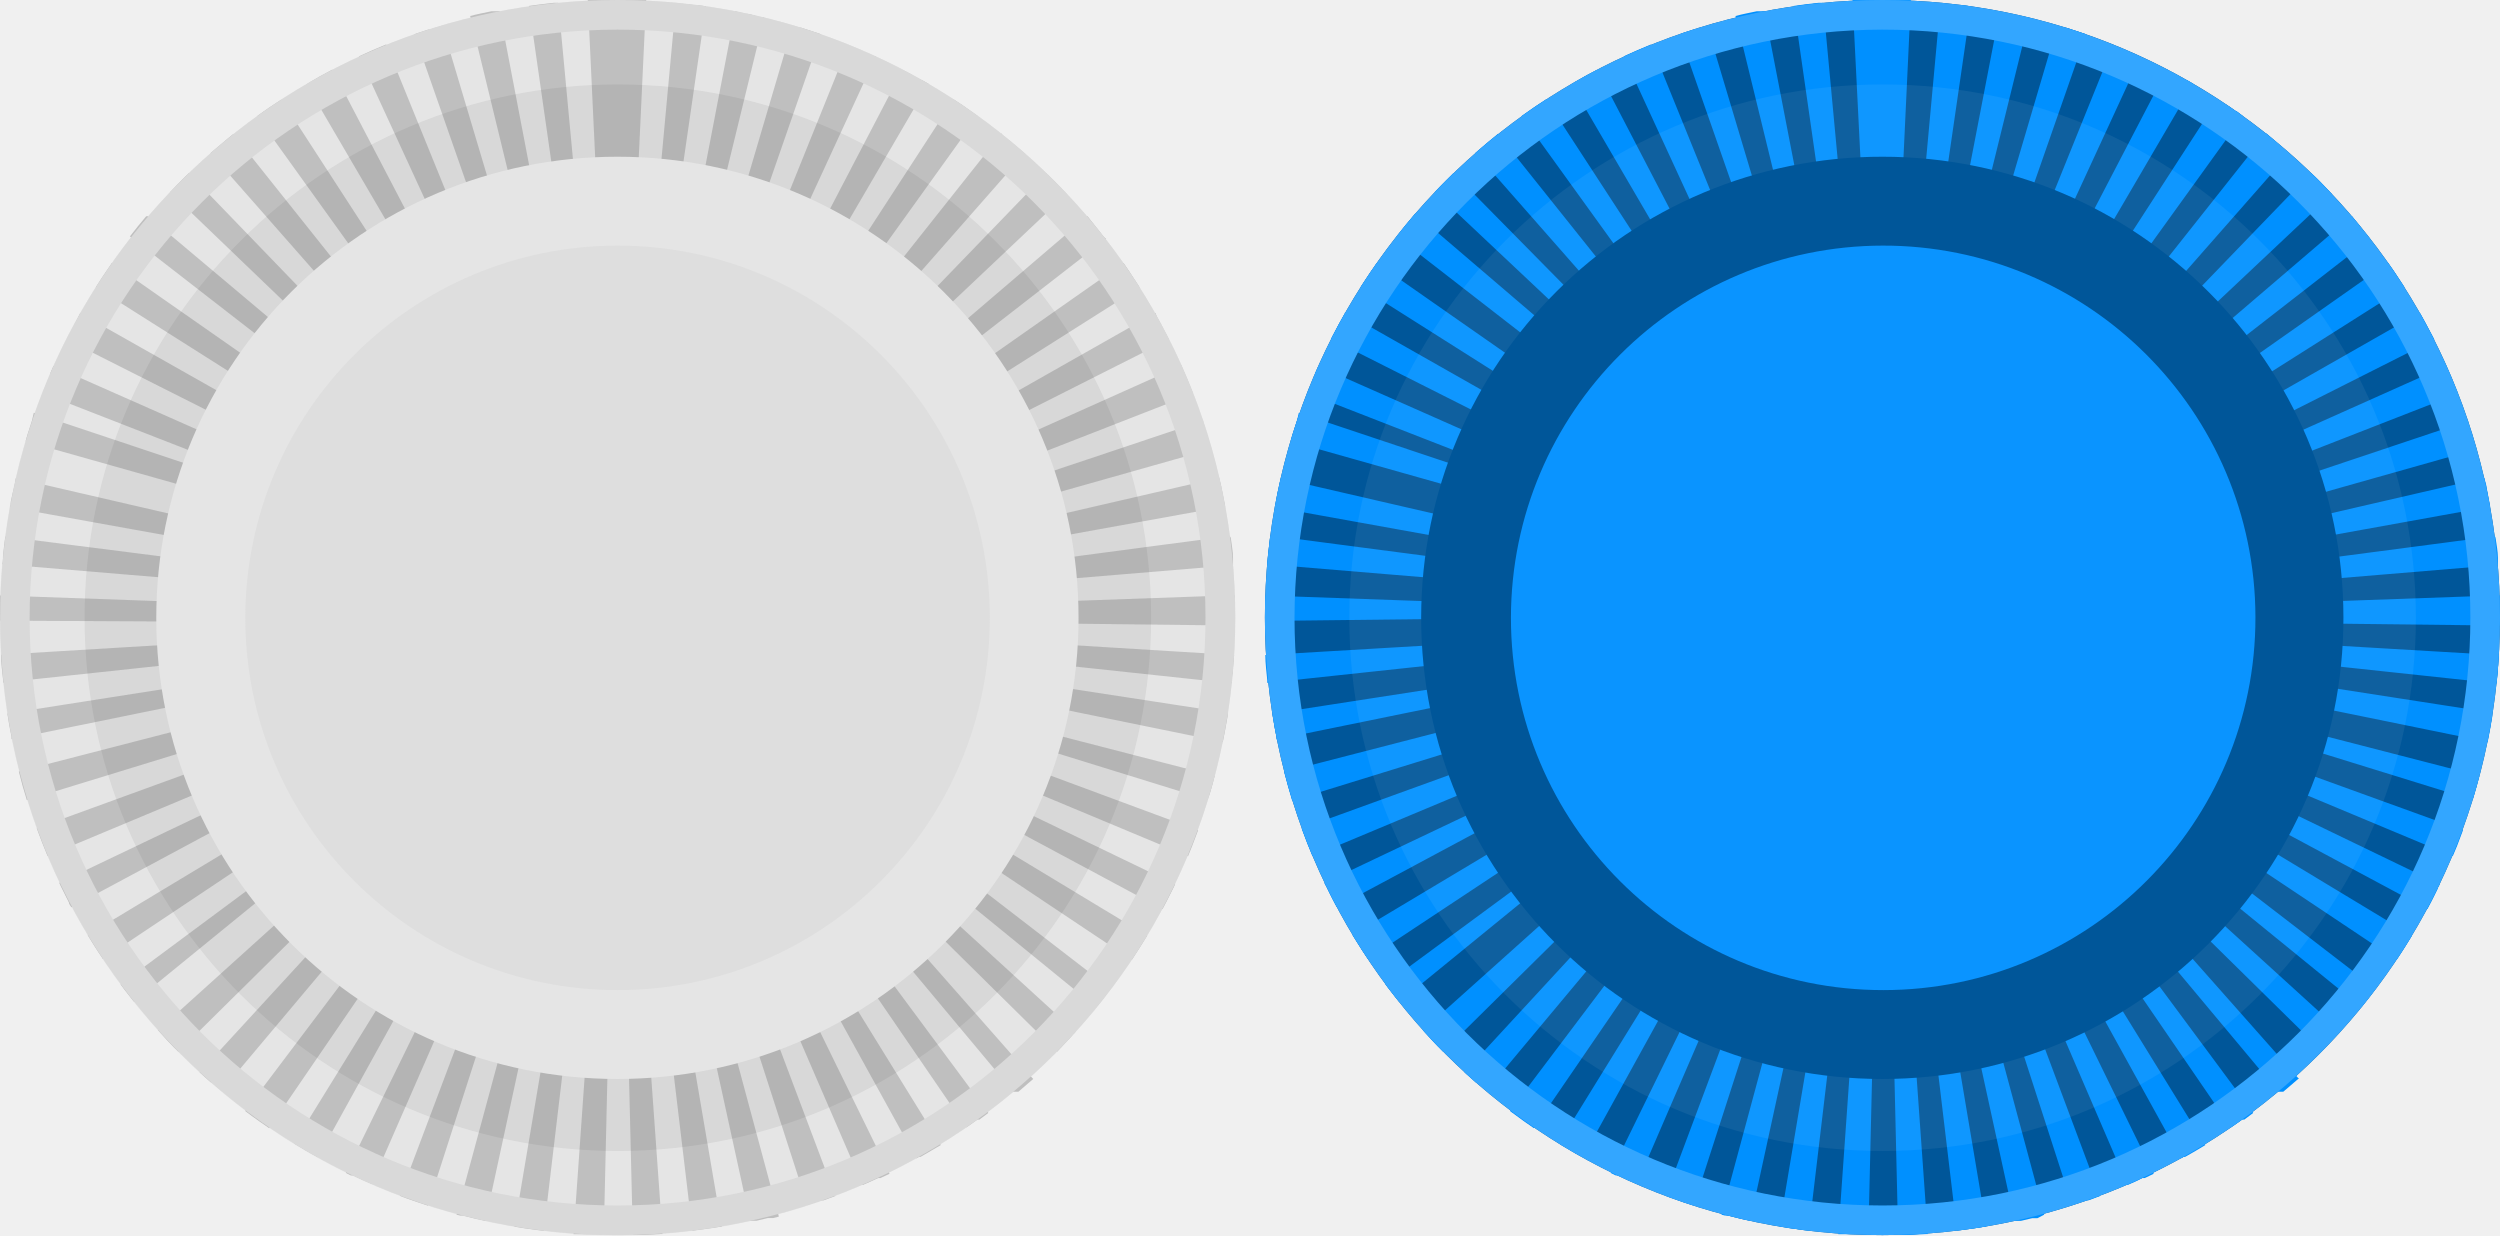
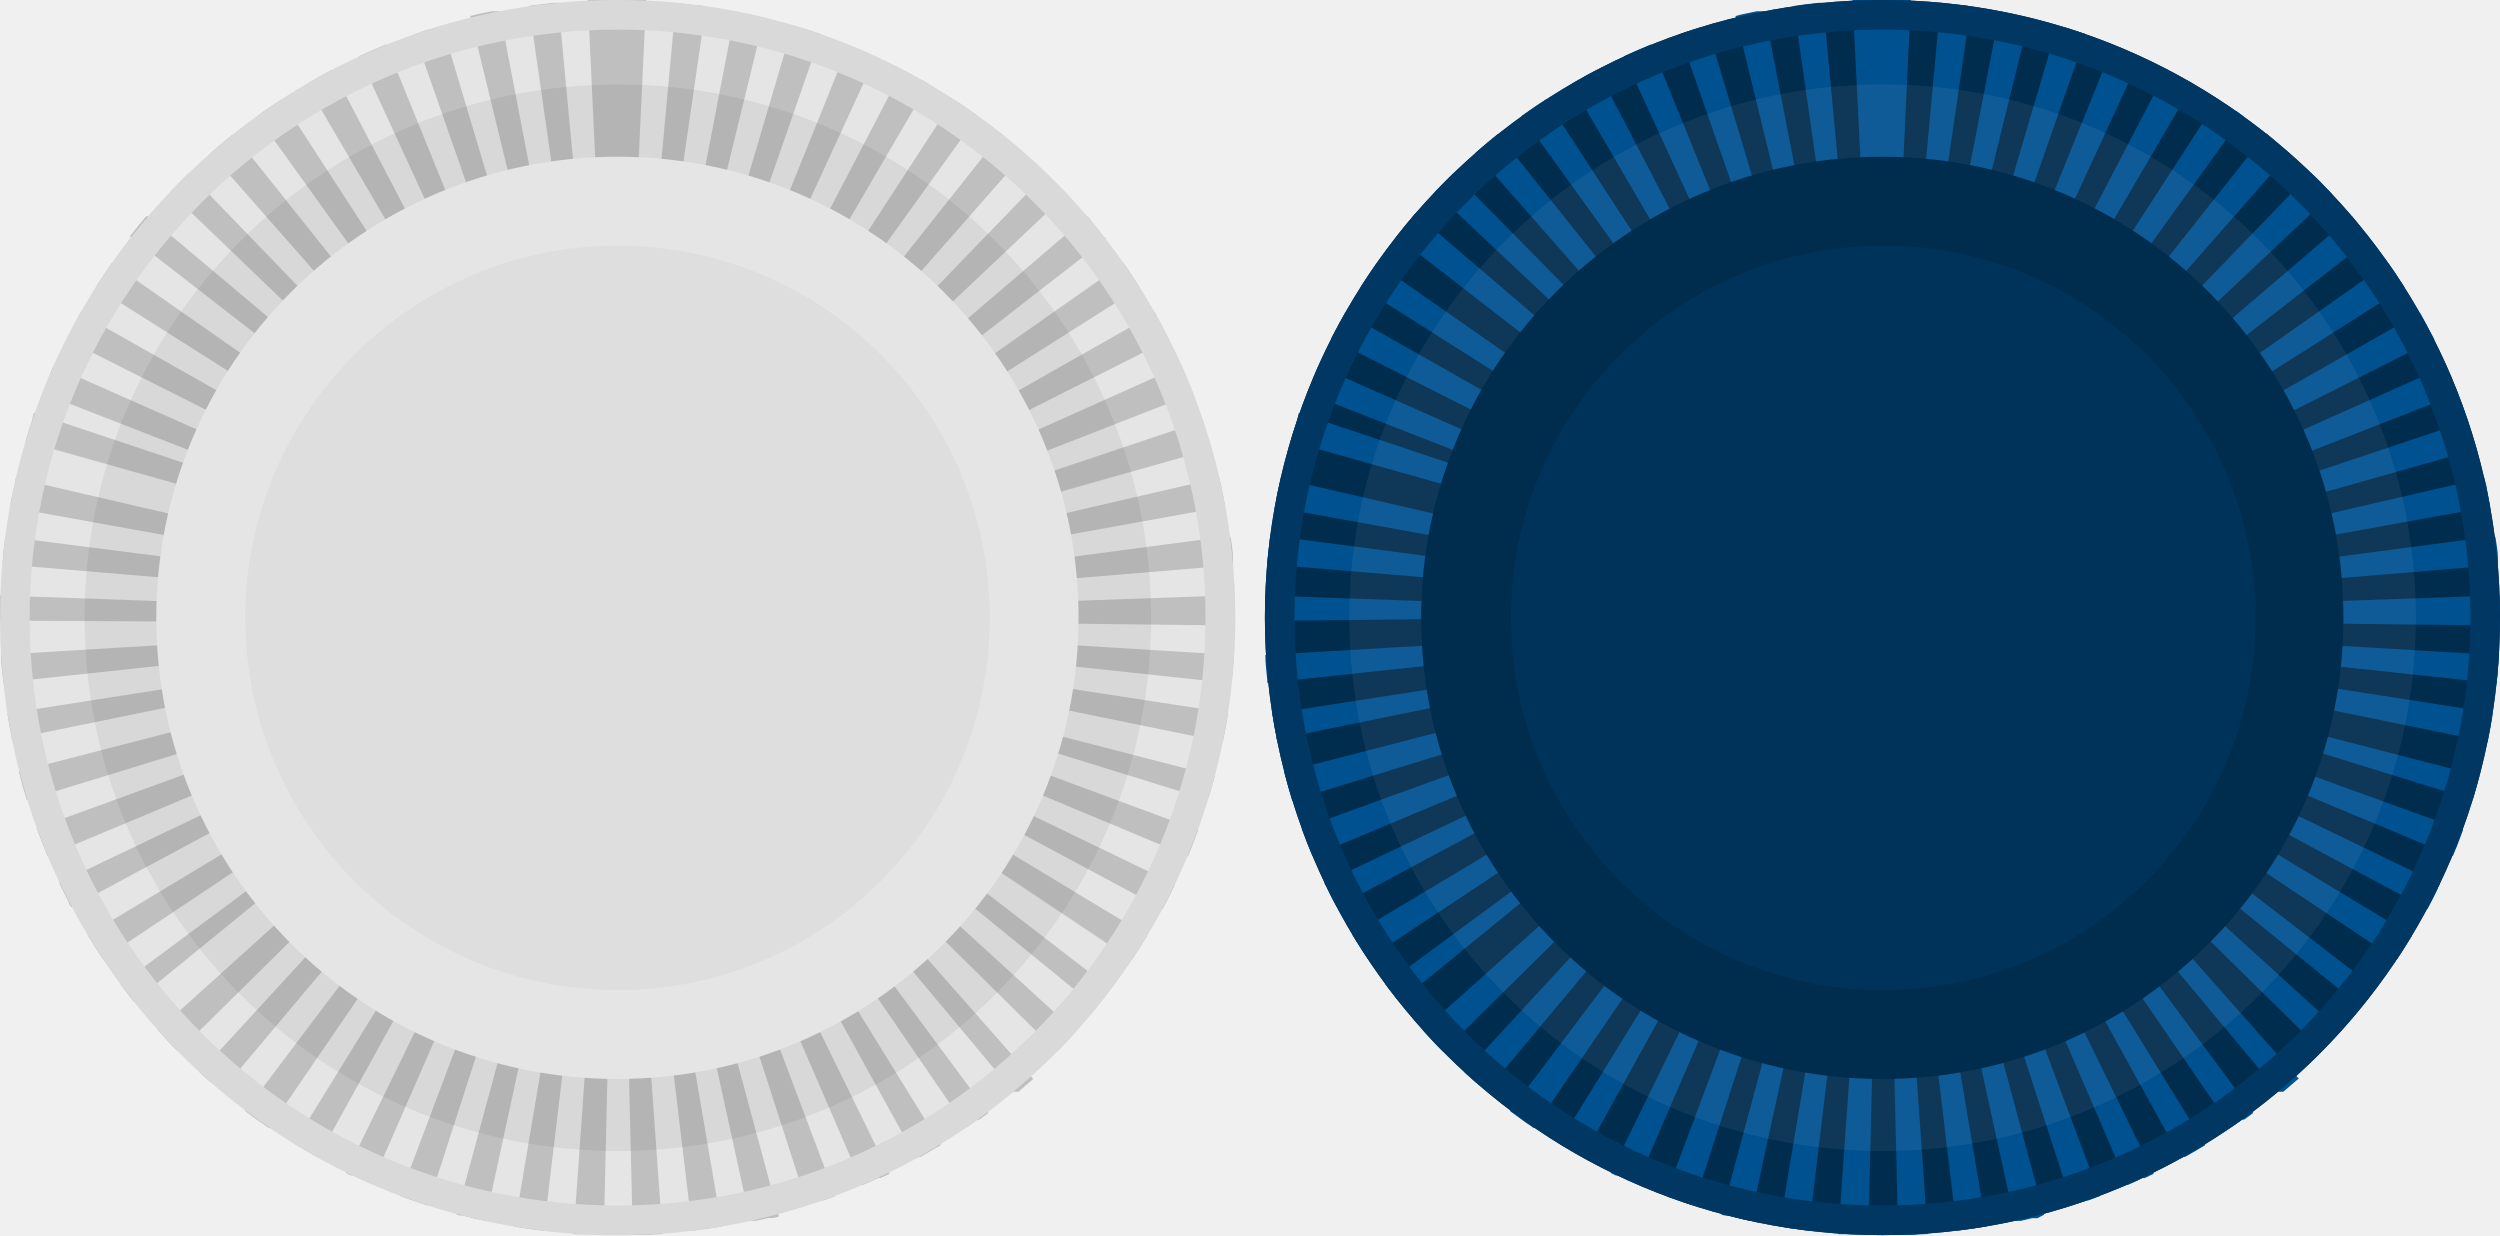
- <svg xmlns="http://www.w3.org/2000/svg" id="Layer_1" data-name="Layer 1" width="168.77" height="83.38" viewBox="0 0 168.77 83.38">
-   <defs>
-     <style>
-       .cls-1 {
-         fill: #005699;
-       }
- 
-       .cls-2 {
-         fill: #0090ff;
-       }
- 
-       .cls-3 {
-         fill: #33a6ff;
-       }
+ <svg xmlns="http://www.w3.org/2000/svg" id="Layer_1" data-name="Layer 1" width="168.77" height="83.38" viewBox="0 0 168.77 83.38" version="1.1">
+   <defs id="defs1">
+     <style id="style1">
+ .cls-1 { 
+     fill:#002c4e;
+ }
+ .cls-2 { 
+     fill:#005190;
+ }
+ .cls-3 { 
+     fill:#003863;
+ }

      .cls-4 {
        opacity: 0.06;
      }

      .cls-5 {
        fill: #fff;
      }
- 
-       .cls-6 {
-         fill: #0a94ff;
-       }
+ .cls-6 { 
+     fill:#00335a;
+ }

      .cls-7 {
        fill: #e5e5e5;
      }

      .cls-8 {
        fill: #bfbfbf;
      }

      .cls-9 {
        fill: #d9d9d9;
      }

      .cls-10 {
        fill: #dedede;
      }
    </style>
  </defs>
-   <g>
-     <g>
-       <path class="cls-1" d="M168.77,41.7A41.69,41.69,0,1,1,127.07,0,41.68,41.68,0,0,1,168.77,41.7Z" />
-       <path class="cls-2" d="M127.07,0h-1.26l-.75,0,1,20q.52,0,1,0V0Zm-4,.19-.16,0h-.15c-.56.06-1.12.13-1.67.21l2.84,19.79c.35,0,.69-.09,1-.12L123.07.19Zm-3.95.57-.09,0h-.43c-.48.1-1,.2-1.44.32l4.74,19.43c.33-.08.67-.16,1-.22L119.12.76Zm-3.89,1-.8.24h0l-.06,0h0l-.06,0h0l0,0-.93.31,6.59,18.88c.32-.11.65-.22,1-.31L115.23,1.71ZM111.46,3c-.62.25-1.23.52-1.84.8L118,22c.32-.15.63-.29,1-.42L111.46,3ZM107.83,4.7c-.59.31-1.18.63-1.75,1l10.09,17.28c.29-.18.6-.35.9-.51L107.83,4.7Zm-3.45,2c-.56.36-1.11.73-1.66,1.13l11.7,16.22.86-.59L104.38,6.72Zm-3.25,2.33q-.78.63-1.53,1.29l13.18,15c.27-.23.53-.45.81-.67L101.13,9.05Zm-3,2.64-.84.84h0l0,0h0l0,0h0l0,0h0l-.43.45,14.56,13.71c.24-.25.49-.5.74-.74L98.12,11.69ZM95.38,14.6h0l0,0h0v0h0l0,0h0c-.38.45-.74.9-1.1,1.36l0,0,15.8,12.26c.21-.27.44-.54.66-.81l-15.2-13Zm-2.45,3.16-.15.23h0v0h0c-.32.46-.63.92-.93,1.39l16.9,10.7c.19-.29.38-.59.58-.87L92.93,17.76Zm-2.14,3.38-.45.81h0c-.17.31-.33.62-.49.93l17.85,9c.15-.31.32-.62.49-.92l-17.4-9.87ZM89,24.71l-.2.45h0l0,.06h0l0,.06h0c-.18.42-.35.84-.52,1.27l18.63,7.26c.13-.32.26-.64.4-1L89,24.71Zm-1.45,3.72c-.09.27-.18.54-.26.81h0v0h0v0h0v0h0v0h0v0h0v0h0v0h0v0h0v0h0v0h0v0h0v0h0v0h0v0h0v0h0s0,0,0,0h0v0h0v0h0c-.06.18-.11.36-.16.55l19.24,5.43c.1-.33.2-.66.31-1l-19-6.35Zm-1.09,3.85q-.18.8-.33,1.59c0,.13-.05.25-.07.37l19.68,3.55c.06-.34.13-.68.21-1l-19.49-4.5Zm-.71,3.94-.15,1.28h0v0h0v0h0v0h0l-.06.59,19.93,1.66c0-.35.07-.7.12-1l-19.84-2.6Zm-.33,4c0,.32,0,.64,0,1h0v0h0v.06h0v.24h0v0h0v0h0v0h0v0h0v0h0v0h0v.4l20-.23V41.7c0-.26,0-.53,0-.79l-20-.71Zm20,2.82-20,1.18c0,.57.08,1.14.13,1.7h0v0h0v0h0v0h0c0,.06,0,.12,0,.18l19.89-2.13c0-.34-.07-.69-.09-1Zm.23,2.08L85.89,48.18v0h0v0h0v0h0c.09.53.18,1.05.28,1.57h0v0h0v0h0v0h0c0,.05,0,.11,0,.17l19.59-4q-.1-.51-.18-1Zm.41,2-19.37,5c.17.65.35,1.29.54,1.93l19.11-5.9c-.1-.33-.19-.67-.28-1Zm.61,2-18.8,6.81c.23.63.47,1.25.73,1.87l18.45-7.72c-.13-.32-.26-.64-.38-1Zm.8,1.9L89.41,59.6c0,.07.07.15.11.22h0v0h0c.17.37.36.73.55,1.1h0v0h0v0h0v0h0l.17.32,17.63-9.45c-.16-.31-.32-.62-.47-.93Zm1,1.83L91.3,63.12l.3.48h0v0h0v0h0c.24.38.49.77.74,1.14L109,53.71c-.19-.29-.38-.58-.56-.88Zm1.16,1.73L93.52,66.45l.23.3h0v0h0v0h0v0h0v0h0v0h0l0,0h0v0h0v0h0v0h0v0h0v0h0v0h0l0,0h0c.23.3.47.6.71.89l15.5-12.64c-.22-.27-.44-.55-.64-.83Zm1.32,1.62L96.05,69.55c.45.49.9,1,1.37,1.45l14.23-14.06c-.25-.24-.49-.5-.72-.76Zm1.47,1.49L98.86,72.39l.76.68h.06l0,0h0l.67.57,12.82-15.35c-.27-.22-.54-.46-.79-.69ZM114,59,101.93,75l.93.68.69.48,11.3-16.5L114,59Zm1.72,1.18-10.49,17,.1.07h0l0,0h0c.5.3,1,.6,1.52.88h0l9.66-17.51-.9-.52Zm1.82,1-8.81,18,.34.17h.16l0,0h0c.42.2.84.39,1.27.57l7.93-18.36c-.31-.13-.63-.28-.94-.43Zm1.9.82-7,18.72c.63.24,1.25.45,1.89.66l6.13-19-1-.34Zm2,.63L116.21,82l.24.06h.2q.75.2,1.5.36l4.26-19.55c-.34-.07-.67-.15-1-.24Zm2,.44-3.31,19.73c.5.08,1,.16,1.51.22l.47.06,2.36-19.86c-.35,0-.69-.09-1-.15Zm2.07.25-1.41,20,.4,0h.09l1,0h.54l.47-20c-.35,0-.71,0-1,0Zm3.16,0-1,.05.47,20,.57,0h.12l1.19-.06h.12l-1.42-20Zm2.07-.25c-.34.06-.69.11-1,.15l2.37,19.86c.62-.08,1.23-.16,1.83-.26h.15l-3.32-19.73Zm2-.44c-.33.09-.67.17-1,.24L136,82.42l.22,0h.2l.76-.18h.36L138,82l-5.2-19.32Zm2-.63-1,.34,6.14,19,.92-.31H141l.77-.29-7-18.71Zm1.9-.83-.94.44L143.62,80c.35-.15.7-.3,1-.47h.16l.61-.29-8.81-18Zm1.82-1c-.3.18-.6.36-.9.52l9.67,17.51.18-.1h0l0,0h.1l0,0h0c.47-.26.92-.53,1.37-.8l-10.49-17ZM140.16,59c-.28.21-.56.42-.85.61l11.3,16.5c.25-.17.51-.35.75-.53h0l0,0h0l0,0h0l0,0h.15l0,0h0l.6-.45L140.16,59Zm1.6-1.34c-.25.24-.52.47-.78.69L153.8,73.7h.34l0,0h0l0,0h0c.34-.28.66-.57,1-.86h.06v0h0l0,0h0L141.76,57.66Zm1.47-1.49c-.23.26-.47.52-.72.77l14.23,14h0v0h0c.31-.32.62-.64.92-1h0l0,0h0v0h0l0,0h0l.32-.35L143.23,56.17Zm1.32-1.61c-.2.27-.42.55-.64.82L159.41,68h0v0h0v0h0v0h0v0h0v0h0c.2-.26.41-.52.61-.79h0l0,0h0l0,0h0v0h0a0,0,0,0,0,0,0h0l.36-.47L144.55,54.56Zm1.16-1.74c-.18.3-.37.59-.56.88l16.64,11.1.14-.21v0h0c.31-.47.61-.95.9-1.43h0l0,0h0L145.71,52.82Zm1-1.83c-.15.32-.31.63-.47.93l17.63,9.45.27-.51c.14-.28.28-.55.41-.83h0l0,0h0v0h0v0h0c0-.11.1-.22.16-.33L146.69,51Zm.8-1.9c-.12.32-.25.64-.38,1l18.45,7.71.29-.69h0v0h0v0h0v0h0c.14-.36.27-.71.4-1.06l-18.8-6.81Zm.6-2c-.08.33-.18.67-.28,1L166.93,54l.12-.41h0v0h0v0h0v0h0v0h0v0h0v0h0v0h0v0h0v0h0a0,0,0,0,1,0,0h0l.33-1.21-19.38-5Zm.42-2c0,.34-.12.68-.18,1l19.59,4c.11-.57.22-1.15.31-1.72,0-.09,0-.17,0-.25l-19.76-3.07Zm.22-2.08c0,.35,0,.7-.08,1l19.88,2.13c0-.24.05-.47.07-.71h0v0h0v0h0v0c0-.38.06-.76.08-1.14v-.06l-20-1.18Zm20-2.82-20,.71c0,.27,0,.53,0,.8V42l20,.23V41.8h0v0h0v0h0v0h0v-.09h0v0h0v-.17h0v0h0V41.2h0v0h0c0-.15,0-.29,0-.44h0v-.09h0v-.15h0c0-.09,0-.18,0-.27Zm-.33-4-19.83,2.61c0,.34.08.69.11,1l19.93-1.66c0-.16,0-.31,0-.47h0v0h0v0h0v0h0v0h0c0-.46-.1-.92-.16-1.37Zm-.71-3.93-19.49,4.5c.08.33.15.68.21,1l19.68-3.56-.18-.95h0v0h0v0h0v0h0v0h0v0h0v0h0v0h0v0h0v0h0v0h0v0h0l-.06-.32h0v-.06h0v0h0l-.06-.24Zm-1.09-3.85-19,6.36q.16.49.3,1l19.25-5.44h0v0h0v0h0v0h0c-.14-.49-.29-1-.45-1.46h0v0h0c0-.1-.07-.19-.1-.29Zm-1.45-3.73L146.9,32.85c.14.32.27.64.4,1l18.63-7.27c-.24-.62-.5-1.24-.77-1.85Zm-1.81-3.57L146,31c.17.3.34.61.49.92l17.85-9c-.27-.52-.54-1-.83-1.55h0v0h0l0,0h0v0h0v0h0v0h0v0h0v0h0Zm-2.14-3.37-16.36,11.5c.2.28.39.57.58.86l16.89-10.7-.13-.2h0v0h0l-.66-1h0v0h0l-.27-.38Zm-2.45-3.16-15.19,13q.33.39.66.81L160,16.14l-.11-.15h0l0,0h0l0,0h0l0,0h0v0h0l0,0h0l0,0h0l0,0h0l0,0h0l0,0h0v0h0v0h0v0h0v0h0v0h0v0h0v0h0v0h0v0h0v0h0v0h0v0h0l0,0h0l0,0h0l0,0h0l0,0h0l0,0h0l0,0h0l0,0h0l0,0h0l0,0h0l0,0h0l0,0h0l0,0h0l0,0h0l0,0h0l0,0h0l0,0h0l0,0h0v0h0l0,0h0l0,0h0l-.13-.15ZM156,11.68l-13.89,14.4.74.74L157.42,13.1h0c-.46-.49-.92-1-1.4-1.42ZM153,9,140.56,24.7c.27.21.54.44.8.67l13.18-15-.23-.21h0v0h0L153,9Zm-3.25-2.33L138.87,23.48c.29.19.58.38.86.59L151.42,7.84,151,7.51h-.06l-.51-.36h-.08l-.55-.36Zm-3.45-2-9.24,17.74c.31.16.61.33.91.5L148.06,5.66l-.43-.25h0l-.06,0h0l0,0h0c-.4-.23-.8-.44-1.21-.66ZM142.68,3l-7.49,18.54.95.41,8.38-18.16h-.32c-.5-.23-1-.44-1.52-.65ZM138.9,1.7l-5.66,19.18,1,.32,6.59-18.89-1.34-.44h-.15l-.42-.13ZM135,.76l-3.79,19.63,1,.22L137,1.18h-.23l-.82-.19h-.23c-.23-.06-.45-.1-.67-.14Zm-4-.57L129.17,20.1c.35,0,.7.07,1,.12L133.05.42l-.5-.06h-.21l-.9-.1h-.11l-.27,0Zm-4-.19V20l1.06,0,.94-20c-.41,0-.81,0-1.22,0h-.78Z" />
+   <g id="g7">
+     <g id="g2">
+       <path class="cls-1" d="M168.77,41.7A41.69,41.69,0,1,1,127.07,0,41.68,41.68,0,0,1,168.77,41.7Z" id="path1" style="" />
+       <path class="cls-2" d="M127.07,0h-1.26l-.75,0,1,20q.52,0,1,0V0Zm-4,.19-.16,0h-.15c-.56.06-1.12.13-1.67.21l2.84,19.79c.35,0,.69-.09,1-.12L123.07.19Zm-3.95.57-.09,0h-.43c-.48.1-1,.2-1.44.32l4.74,19.43c.33-.08.67-.16,1-.22L119.12.76Zm-3.89,1-.8.24h0l-.06,0h0l-.06,0h0l0,0-.93.31,6.59,18.88c.32-.11.65-.22,1-.31L115.23,1.71ZM111.46,3c-.62.25-1.23.52-1.84.8L118,22c.32-.15.63-.29,1-.42L111.46,3ZM107.83,4.7c-.59.31-1.18.63-1.75,1l10.09,17.28c.29-.18.6-.35.9-.51L107.83,4.7Zm-3.45,2c-.56.36-1.11.73-1.66,1.13l11.7,16.22.86-.59L104.38,6.72Zm-3.25,2.33q-.78.63-1.53,1.29l13.18,15c.27-.23.53-.45.81-.67L101.13,9.05Zm-3,2.64-.84.84h0l0,0h0l0,0h0l0,0h0l-.43.45,14.56,13.71c.24-.25.49-.5.74-.74L98.12,11.69ZM95.38,14.6h0l0,0h0v0h0l0,0h0c-.38.45-.74.9-1.1,1.36l0,0,15.8,12.26c.21-.27.44-.54.66-.81l-15.2-13Zm-2.45,3.16-.15.23h0v0h0c-.32.46-.63.92-.93,1.39l16.9,10.7c.19-.29.38-.59.58-.87L92.93,17.76Zm-2.14,3.38-.45.81h0c-.17.31-.33.62-.49.93l17.85,9c.15-.31.32-.62.49-.92l-17.4-9.87ZM89,24.71l-.2.45h0l0,.06h0l0,.06h0c-.18.42-.35.84-.52,1.27l18.63,7.26c.13-.32.26-.64.4-1L89,24.71Zm-1.45,3.72c-.09.27-.18.54-.26.81h0v0h0v0h0v0h0v0h0v0h0v0h0v0h0v0h0v0h0v0h0v0h0v0h0v0h0v0h0v0h0s0,0,0,0h0v0h0v0h0c-.06.18-.11.36-.16.55l19.24,5.43c.1-.33.2-.66.31-1l-19-6.35Zm-1.09,3.85q-.18.8-.33,1.59c0,.13-.05.25-.07.37l19.68,3.55c.06-.34.13-.68.21-1l-19.49-4.5Zm-.71,3.94-.15,1.28h0v0h0v0h0v0h0l-.06.59,19.93,1.66c0-.35.07-.7.12-1l-19.84-2.6Zm-.33,4c0,.32,0,.64,0,1h0v0h0v.06h0v.24h0v0h0v0h0v0h0v0h0v0h0v0h0v.4l20-.23V41.7c0-.26,0-.53,0-.79l-20-.71Zm20,2.82-20,1.18c0,.57.08,1.14.13,1.7h0v0h0v0h0v0h0c0,.06,0,.12,0,.18l19.89-2.13c0-.34-.07-.69-.09-1Zm.23,2.08L85.89,48.18v0h0v0h0v0h0c.09.53.18,1.05.28,1.57h0v0h0v0h0v0h0c0,.05,0,.11,0,.17l19.59-4q-.1-.51-.18-1Zm.41,2-19.37,5c.17.65.35,1.29.54,1.93l19.11-5.9c-.1-.33-.19-.67-.28-1Zm.61,2-18.8,6.81c.23.63.47,1.25.73,1.87l18.45-7.72c-.13-.32-.26-.64-.38-1Zm.8,1.9L89.41,59.6c0,.07.07.15.11.22h0v0h0c.17.37.36.73.55,1.1h0v0h0v0h0v0h0l.17.32,17.63-9.45c-.16-.31-.32-.62-.47-.93Zm1,1.83L91.3,63.12l.3.48h0v0h0v0h0c.24.38.49.77.74,1.14L109,53.71c-.19-.29-.38-.58-.56-.88Zm1.16,1.73L93.52,66.45l.23.3h0v0h0v0h0v0h0v0h0v0h0l0,0h0v0h0v0h0v0h0v0h0v0h0v0h0l0,0h0c.23.3.47.6.71.89l15.5-12.64c-.22-.27-.44-.55-.64-.83Zm1.32,1.62L96.05,69.55c.45.49.9,1,1.37,1.45l14.23-14.06c-.25-.24-.49-.5-.72-.76Zm1.47,1.49L98.86,72.39l.76.68h.06l0,0h0l.67.57,12.82-15.35c-.27-.22-.54-.46-.79-.69ZM114,59,101.93,75l.93.68.69.48,11.3-16.5L114,59Zm1.72,1.18-10.49,17,.1.07h0l0,0h0c.5.3,1,.6,1.52.88h0l9.66-17.51-.9-.52Zm1.82,1-8.81,18,.34.17h.16l0,0h0c.42.2.84.39,1.27.57l7.93-18.36c-.31-.13-.63-.28-.94-.43Zm1.9.82-7,18.72c.63.24,1.25.45,1.89.66l6.13-19-1-.34Zm2,.63L116.21,82l.24.06h.2q.75.2,1.5.36l4.26-19.55c-.34-.07-.67-.15-1-.24Zm2,.44-3.31,19.73c.5.08,1,.16,1.51.22l.47.06,2.36-19.86c-.35,0-.69-.09-1-.15Zm2.07.25-1.41,20,.4,0h.09l1,0h.54l.47-20c-.35,0-.71,0-1,0Zm3.16,0-1,.05.47,20,.57,0h.12l1.19-.06h.12l-1.42-20Zm2.07-.25c-.34.06-.69.11-1,.15l2.37,19.86c.62-.08,1.23-.16,1.83-.26h.15l-3.32-19.73Zm2-.44c-.33.09-.67.17-1,.24L136,82.42l.22,0h.2l.76-.18h.36L138,82l-5.2-19.32Zm2-.63-1,.34,6.14,19,.92-.31H141l.77-.29-7-18.71Zm1.9-.83-.94.44L143.62,80c.35-.15.7-.3,1-.47h.16l.61-.29-8.81-18Zm1.82-1c-.3.18-.6.36-.9.52l9.67,17.51.18-.1h0l0,0h.1l0,0h0c.47-.26.92-.53,1.37-.8l-10.49-17ZM140.16,59c-.28.21-.56.42-.85.61l11.3,16.5c.25-.17.51-.35.75-.53h0l0,0h0l0,0h0l0,0h.15l0,0h0l.6-.45L140.16,59Zm1.6-1.34c-.25.24-.52.47-.78.69L153.8,73.7h.34l0,0h0l0,0h0c.34-.28.66-.57,1-.86h.06v0h0l0,0h0L141.76,57.66Zm1.47-1.49c-.23.26-.47.52-.72.77l14.23,14h0v0h0c.31-.32.62-.64.92-1h0l0,0h0v0h0l0,0h0l.32-.35L143.23,56.17Zm1.32-1.61c-.2.27-.42.55-.64.82L159.41,68h0v0h0v0h0v0h0v0h0v0h0c.2-.26.41-.52.61-.79h0l0,0h0l0,0h0v0h0a0,0,0,0,0,0,0h0l.36-.47L144.55,54.56Zm1.16-1.74c-.18.3-.37.59-.56.88l16.64,11.1.14-.21v0h0c.31-.47.61-.95.9-1.43h0l0,0h0L145.71,52.82Zm1-1.83c-.15.32-.31.63-.47.93l17.63,9.45.27-.51c.14-.28.28-.55.41-.83h0l0,0h0v0h0v0h0c0-.11.1-.22.16-.33L146.69,51Zm.8-1.9c-.12.32-.25.64-.38,1l18.45,7.71.29-.69h0v0h0v0h0v0h0c.14-.36.27-.71.4-1.06l-18.8-6.81Zm.6-2c-.08.33-.18.67-.28,1L166.93,54l.12-.41h0v0h0v0h0v0h0v0h0v0h0v0h0v0h0v0h0v0h0a0,0,0,0,1,0,0h0l.33-1.21-19.38-5Zm.42-2c0,.34-.12.68-.18,1l19.59,4c.11-.57.22-1.15.31-1.72,0-.09,0-.17,0-.25l-19.76-3.07Zm.22-2.08c0,.35,0,.7-.08,1l19.88,2.13c0-.24.05-.47.07-.71h0v0h0v0h0v0c0-.38.06-.76.08-1.14v-.06l-20-1.18Zm20-2.82-20,.71c0,.27,0,.53,0,.8V42l20,.23V41.8h0v0h0v0h0v0h0v-.09h0v0h0v-.17h0v0h0V41.2h0v0h0c0-.15,0-.29,0-.44h0v-.09h0v-.15h0c0-.09,0-.18,0-.27Zm-.33-4-19.83,2.61c0,.34.08.69.11,1l19.93-1.66c0-.16,0-.31,0-.47h0v0h0v0h0v0h0v0h0c0-.46-.1-.92-.16-1.37Zm-.71-3.93-19.49,4.5c.08.33.15.68.21,1l19.68-3.56-.18-.95h0v0h0v0h0v0h0v0h0v0h0v0h0v0h0v0h0v0h0v0h0v0h0l-.06-.32h0v-.06h0v0h0l-.06-.24Zm-1.09-3.85-19,6.36q.16.49.3,1l19.25-5.44h0v0h0v0h0v0h0c-.14-.49-.29-1-.45-1.46h0v0h0c0-.1-.07-.19-.1-.29Zm-1.45-3.73L146.9,32.85c.14.32.27.64.4,1l18.63-7.27c-.24-.62-.5-1.24-.77-1.85Zm-1.81-3.57L146,31c.17.3.34.61.49.92l17.85-9c-.27-.52-.54-1-.83-1.55h0v0h0l0,0h0v0h0v0h0v0h0v0h0v0h0Zm-2.14-3.37-16.36,11.5c.2.28.39.57.58.86l16.89-10.7-.13-.2h0v0h0l-.66-1h0v0h0l-.27-.38Zm-2.45-3.16-15.19,13q.33.39.66.81L160,16.14l-.11-.15h0l0,0h0l0,0h0l0,0h0v0h0l0,0h0l0,0h0l0,0h0l0,0h0l0,0h0v0h0v0h0v0h0v0h0v0h0v0h0v0h0v0h0v0h0v0h0v0h0v0h0l0,0h0l0,0h0l0,0h0l0,0h0l0,0h0l0,0h0l0,0h0l0,0h0l0,0h0l0,0h0l0,0h0l0,0h0l0,0h0l0,0h0l0,0h0l0,0h0l0,0h0v0h0l0,0h0l0,0h0l-.13-.15ZM156,11.68l-13.89,14.4.74.74L157.42,13.1h0c-.46-.49-.92-1-1.4-1.42ZM153,9,140.56,24.7c.27.21.54.44.8.67l13.18-15-.23-.21h0v0h0L153,9Zm-3.25-2.33L138.87,23.48c.29.19.58.38.86.59L151.42,7.84,151,7.51h-.06l-.51-.36h-.08l-.55-.36Zm-3.45-2-9.24,17.74c.31.16.61.33.91.5L148.06,5.66l-.43-.25h0l-.06,0h0l0,0h0c-.4-.23-.8-.44-1.21-.66ZM142.68,3l-7.49,18.54.95.41,8.38-18.16h-.32c-.5-.23-1-.44-1.52-.65ZM138.9,1.7l-5.66,19.18,1,.32,6.59-18.89-1.34-.44h-.15l-.42-.13ZM135,.76l-3.79,19.63,1,.22L137,1.18h-.23l-.82-.19h-.23c-.23-.06-.45-.1-.67-.14Zm-4-.57L129.17,20.1c.35,0,.7.07,1,.12L133.05.42l-.5-.06h-.21l-.9-.1h-.11l-.27,0Zm-4-.19V20l1.06,0,.94-20c-.41,0-.81,0-1.22,0h-.78Z" id="path2" style="" />
    </g>
-     <path class="cls-3" d="M127.07,2A39.69,39.69,0,1,1,87.39,41.7,39.75,39.75,0,0,1,127.07,2m0-2a41.69,41.69,0,1,0,41.7,41.7A41.69,41.69,0,0,0,127.07,0Z" />
-     <g class="cls-4">
-       <path class="cls-5" d="M163.09,41.7a36,36,0,1,1-36-36A36,36,0,0,1,163.09,41.7Z" />
+     <path class="cls-3" d="M127.07,2A39.69,39.69,0,1,1,87.39,41.7,39.75,39.75,0,0,1,127.07,2m0-2a41.69,41.69,0,1,0,41.7,41.7A41.69,41.69,0,0,0,127.07,0Z" id="path3" style="" />
+     <g class="cls-4" id="g4">
+       <path class="cls-5" d="M163.09,41.7a36,36,0,1,1-36-36A36,36,0,0,1,163.09,41.7Z" id="path4" />
    </g>
-     <g>
-       <path class="cls-6" d="M127.07,69.83A28.13,28.13,0,1,1,155.2,41.7,28.15,28.15,0,0,1,127.07,69.83Z" />
-       <path class="cls-1" d="M127.07,16.58A25.13,25.13,0,1,1,102,41.7a25.15,25.15,0,0,1,25.12-25.12m0-6A31.13,31.13,0,1,0,158.2,41.7a31.12,31.12,0,0,0-31.13-31.12Z" />
+     <g id="g6">
+       <path class="cls-6" d="M127.07,69.83A28.13,28.13,0,1,1,155.2,41.7,28.15,28.15,0,0,1,127.07,69.83Z" id="path5" style="" />
+       <path class="cls-1" d="M127.07,16.58A25.13,25.13,0,1,1,102,41.7a25.15,25.15,0,0,1,25.12-25.12m0-6A31.13,31.13,0,1,0,158.2,41.7a31.12,31.12,0,0,0-31.13-31.12Z" id="path6" style="" />
    </g>
  </g>
  <g id="LS_pressed" data-name="LS pressed">
-     <g>
-       <path class="cls-7" d="M83.39,41.7A41.7,41.7,0,1,1,41.69,0,41.69,41.69,0,0,1,83.39,41.7Z" />
-       <path class="cls-8" d="M41.69,0H40.43l-.75,0,.94,20,1.07,0V0Zm-4,.19-.17,0h-.14c-.56.06-1.12.13-1.67.21l2.84,19.79c.34,0,.69-.09,1-.12L37.69.19Zm-4,.57-.09,0h-.42c-.48.1-1,.2-1.44.32l4.73,19.43c.34-.08.68-.16,1-.22L33.73.76Zm-3.88,1-.8.24h0L29,2h0l-.05,0h0l-.05,0-.93.31,6.6,18.88c.32-.11.65-.22,1-.31L29.85,1.71ZM26.07,3c-.62.25-1.23.52-1.83.8L32.62,22c.31-.15.63-.29,1-.42L26.07,3ZM22.44,4.7c-.59.31-1.17.63-1.75,1L30.78,22.94c.3-.18.6-.35.91-.51L22.44,4.7ZM19,6.72c-.56.36-1.11.73-1.65,1.13L29,24.07c.29-.2.57-.4.87-.59L19,6.72ZM15.75,9.05c-.53.42-1,.85-1.54,1.29l13.19,15c.26-.23.53-.45.8-.67L15.75,9.05Zm-3,2.64c-.29.27-.56.55-.84.84h0l0,0h0v0h0v0h0l-.43.45L25.9,26.82c.23-.25.48-.5.73-.74L12.74,11.69ZM10,14.6h0v0h0v0H9.87v0h0c-.38.45-.75.9-1.1,1.36l0,0,15.8,12.26q.32-.4.66-.81L10,14.6ZM7.55,17.76,7.39,18h0v0h0c-.32.46-.62.92-.92,1.39l16.9,10.7c.18-.29.38-.59.58-.87L7.55,17.76ZM5.41,21.14,5,22H5l-.49.93,17.85,9c.16-.31.32-.62.5-.92L5.41,21.14Zm-1.8,3.57c-.07.15-.14.3-.2.45h0l0,.06h0a.14.14,0,0,0,0,.06h0c-.18.42-.36.84-.52,1.27l18.63,7.26c.13-.32.26-.64.4-1L3.61,24.71ZM2.15,28.43c-.09.27-.17.54-.26.81h0v0h0v0h0v0h0v0h0v0h0v0h0v0h0v0h0v0h0v0h0v0h0v0h0v0h0v0h0v0h0s0,0,0,0h0v0h0v0h0c-.06.18-.11.36-.16.55l19.25,5.43q.13-.5.3-1l-19-6.35ZM1.07,32.28C1,32.81.83,33.34.73,33.87c0,.13,0,.25-.07.37l19.69,3.55c.06-.34.13-.68.2-1L1.07,32.28ZM.36,36.22c-.06.42-.11.85-.15,1.28h0v0h0v0h0v0h0c0,.2,0,.39-.05.59l19.93,1.66c0-.35.07-.7.11-1L.36,36.22ZM0,40.2l0,1H0v0H0v.06H0v.24H0v0H0v0H0v0H0v0H0v0H0v0H0c0,.13,0,.27,0,.4L20,42V41.7c0-.26,0-.53,0-.79L0,40.2ZM20,43,.07,44.2c0,.57.08,1.14.14,1.7h0v0h0v0h0v0h0a1.1,1.1,0,0,0,0,.18l19.88-2.13c0-.34-.06-.69-.08-1Zm.22,2.08L.5,48.17v0h0v0h0v0h0c.08.53.17,1.05.28,1.57h0v0h0v0h0v0h0l0,.16,19.59-4c-.06-.34-.13-.68-.18-1Zm.42,2-19.37,5c.16.65.34,1.29.54,1.93L21,48.12c-.1-.33-.2-.67-.28-1Zm.61,2L2.48,55.91c.23.63.47,1.25.73,1.87l18.45-7.72c-.13-.32-.26-.64-.37-1Zm.79,1.9L4,59.6l.1.22h0v0h0c.18.37.36.73.55,1.1h0l0,0h0v0h0v0h0c0,.11.11.22.17.33l17.62-9.46c-.16-.31-.32-.62-.47-.93Zm1,1.83L5.92,63.12l.29.48h0v0h0v0h0c.24.38.49.77.74,1.14l16.63-11.1c-.19-.29-.38-.58-.55-.88Zm1.15,1.73L8.14,66.45l.22.3h0l0,0h0l0,0h0l0,0h0l0,0h0v0h0v0h0v0h0v0h0v0h0l0,0h0l0,0h0l0,0h0l0,0h0c.23.3.46.6.7.89l15.5-12.64c-.22-.27-.43-.55-.64-.83Zm1.32,1.62L10.67,69.55c.44.49.9,1,1.37,1.45L26.26,56.94c-.24-.24-.49-.5-.72-.76ZM27,57.67,13.48,72.39c.25.23.5.46.76.68h.06l0,0h0l.66.57L27.8,58.36c-.27-.22-.53-.46-.79-.69ZM28.62,59,16.55,75c.3.23.61.46.93.68l.69.48,11.29-16.5c-.28-.2-.57-.4-.84-.61Zm1.72,1.18-10.49,17,.1.07h0l0,0h0c.5.3,1,.6,1.52.88h0l9.67-17.51c-.31-.17-.61-.34-.9-.52Zm1.82,1-8.81,18,.33.17h.16l0,0h0q.63.3,1.26.57L33.1,61.62c-.32-.13-.64-.28-.94-.43Zm1.9.82L27,80.73c.62.24,1.25.45,1.89.66l6.12-19-1-.34Zm2,.63L30.82,82l.24.06h.21q.74.2,1.5.36L37,62.88c-.34-.07-.68-.15-1-.24Zm2,.44L34.73,82.81c.5.08,1,.16,1.51.22l.47.06,2.36-19.86c-.34,0-.69-.09-1-.15Zm2.07.25-1.41,20,.41,0h.09l1,0h.54l.46-20c-.35,0-.7,0-1,0Zm3.16,0-1.05.05.48,20,.56,0h.13l1.18-.06h.13l-1.43-20Zm2.08-.25c-.34.06-.69.11-1,.15l2.37,19.86c.61-.08,1.22-.16,1.83-.26h.15L45.35,63.08Zm2-.44c-.33.09-.67.17-1,.24l4.27,19.54.22,0h.21l.76-.18h.36l.39-.1-5.2-19.32Zm2-.63-1,.34,6.13,19,.92-.31h.19l.78-.29L49.33,62Zm1.91-.83-1,.44L58.23,80c.35-.15.7-.3,1.05-.47h.15l.62-.29-8.81-18Zm1.81-1c-.29.18-.59.36-.89.52l9.66,17.51.18-.1h0l0,0h.1l0,0h0l1.37-.8-10.5-17ZM54.77,59c-.27.21-.56.42-.84.61l11.3,16.5.75-.53h0l0,0h0l0,0h0l0,0h.14l0,0h0l.6-.45L54.77,59Zm1.61-1.34c-.26.24-.52.47-.79.69L68.41,73.7h.34l0,0h0l0,0h0l1-.86h0l0,0h0l0,0h0L56.38,57.66Zm1.47-1.49c-.23.26-.48.52-.72.77L71.36,71h0l0,0h0l.93-1h0l0,0h0v0h0l0,0h0c.1-.12.21-.24.32-.35L57.85,56.17Zm1.32-1.61c-.21.27-.42.55-.64.82L74,68h0l0,0h0v0h0l0,0h0l0,0h0l0,0h0c.21-.26.42-.52.62-.79h0l0,0h0v0h0v0h0a0,0,0,0,0,0,0h0c.11-.16.23-.31.35-.47L59.17,54.56Zm1.15-1.74c-.17.3-.36.59-.55.88L76.4,64.8l.14-.21,0,0h0c.31-.47.61-.95.9-1.43h0v0h0L60.32,52.82Zm1-1.83c-.14.32-.3.63-.46.93l17.62,9.45.27-.51.42-.83h0v0h0v0h0v0h0c.06-.11.11-.22.16-.33L61.3,51Zm.8-1.9c-.12.32-.24.64-.37,1l18.45,7.71c.1-.23.19-.46.28-.69h0v0h0v0h0v0h0c.13-.36.27-.71.4-1.06L62.1,49.09Zm.61-2c-.09.33-.18.67-.28,1L81.54,54c0-.14.08-.27.13-.41h0v0h0v0h0v0h0v0h0v0h0v0h0v0h0v0h0v0h0a0,0,0,0,0,0,0h0c.12-.4.23-.81.33-1.21l-19.37-5Zm.41-2q-.07.51-.18,1l19.59,4c.12-.57.22-1.15.32-1.72a1.87,1.87,0,0,1,0-.25L63.12,45.09ZM63.35,43c0,.35-.05.7-.09,1l19.89,2.13c0-.24,0-.47.07-.71h0v0h0v0h0v0c0-.38.06-.76.09-1.14v-.06L63.35,43Zm20-2.82-20,.71c0,.27,0,.53,0,.8V42l20,.23V41.8h0v0h0v0h0v0h0v-.09h0v0h0v-.17h0v0h0V41.2h0v0h0c0-.15,0-.29,0-.44h0v-.09h0v-.15h0a2.44,2.44,0,0,1,0-.27Zm-.33-4L63.2,38.81c0,.34.08.69.11,1l19.93-1.66c0-.16,0-.31,0-.47h0v0h0v0h0v0h0v0h0c0-.46-.1-.92-.15-1.37Zm-.72-3.93-19.48,4.5.21,1,19.68-3.56c-.06-.31-.12-.63-.19-.95h0v0h0v0h0v0h0v0h0v0h0v0h0v0h0v0h0v0h0v0h0v0h0l-.07-.32h0v-.06h0v0h0l-.06-.24Zm-1.08-3.85-19,6.36q.16.49.3,1l19.25-5.44h0v0h0v0h0v0h0c-.14-.49-.29-1-.45-1.46h0v0h0c0-.1-.07-.19-.1-.29Zm-1.46-3.73L61.51,32.85c.14.32.28.64.4,1l18.63-7.27c-.24-.62-.5-1.24-.77-1.85ZM78,21.12,60.58,31c.17.3.33.61.49.92l17.84-9c-.26-.52-.54-1-.82-1.55h0l0,0h0v0h0l0,0h0v0h0v0h0v0h0v0h0Zm-2.14-3.37L59.46,29.25c.2.28.4.57.58.86l16.9-10.7-.13-.2h0l0,0h0c-.21-.33-.43-.66-.65-1h0v0h0l-.26-.38Zm-2.45-3.16-15.2,13q.34.39.66.81l15.8-12.27L74.52,16h0l0,0h0v0h0v0h0v0h0v0h0l0,0h0l0,0h0l0,0h0l0,0h0l0,0h0l0,0h0l0,0h0l0,0h0l0,0h0l0,0h0l0,0h0v0h0v0h0v0h0v0h0v0h0v0h0v0h0l0,0h0l0,0h0l0,0h0l0,0h0l0,0h0l0,0h0l0,0h0l0,0h0l0,0h0l0,0h0l0,0h0v0h0v0h0v0h0v0h0v0h0l-.12-.15Zm-2.75-2.91L56.75,26.08c.25.24.5.49.73.74L72,13.1h0c-.46-.49-.93-1-1.41-1.42ZM67.62,9,55.17,24.7c.28.21.55.44.81.67l13.18-15-.23-.21h0l0,0h0c-.41-.35-.83-.7-1.26-1ZM64.38,6.71,53.48,23.48c.29.19.58.38.86.59L66,7.84l-.46-.33h0L65,7.12h0l0,0h0l0,0h0l-.55-.36Zm-3.45-2L51.69,22.43l.91.5L62.68,5.66l-.44-.25h0l-.05,0h0l0,0h0c-.4-.23-.81-.44-1.21-.66ZM57.29,3,49.81,21.56l.95.41L59.13,3.81h-.31c-.5-.23-1-.44-1.53-.65ZM53.52,1.7,47.86,20.88l1,.32L55.42,2.31l-1.33-.44h-.15l-.42-.13ZM49.63.76,45.85,20.39l1,.22L51.59,1.18h-.23L50.54.94H50.3L49.63.76Zm-4-.57L43.79,20.1c.34,0,.69.07,1,.12L47.66.42l-.5-.06H47l-.9-.1H46l-.27,0Zm-4-.19V20l1.05,0,.94-20c-.4,0-.81,0-1.21,0h-.78Z" />
+     <g id="g8">
+       <path class="cls-7" d="M83.39,41.7A41.7,41.7,0,1,1,41.69,0,41.69,41.69,0,0,1,83.39,41.7Z" id="path7" />
+       <path class="cls-8" d="M41.69,0H40.43l-.75,0,.94,20,1.07,0V0Zm-4,.19-.17,0h-.14c-.56.06-1.12.13-1.67.21l2.84,19.79c.34,0,.69-.09,1-.12L37.69.19Zm-4,.57-.09,0h-.42c-.48.1-1,.2-1.44.32l4.73,19.43c.34-.08.68-.16,1-.22L33.73.76Zm-3.88,1-.8.24h0L29,2h0l-.05,0h0l-.05,0-.93.31,6.6,18.88c.32-.11.65-.22,1-.31L29.85,1.71ZM26.07,3c-.62.25-1.23.52-1.83.8L32.62,22c.31-.15.63-.29,1-.42L26.07,3ZM22.44,4.7c-.59.31-1.17.63-1.75,1L30.78,22.94c.3-.18.6-.35.91-.51L22.44,4.7ZM19,6.72c-.56.36-1.11.73-1.65,1.13L29,24.07c.29-.2.57-.4.87-.59L19,6.72ZM15.75,9.05c-.53.42-1,.85-1.54,1.29l13.19,15c.26-.23.53-.45.8-.67L15.75,9.05Zm-3,2.64c-.29.27-.56.55-.84.84h0l0,0h0v0h0v0h0l-.43.45L25.9,26.82c.23-.25.48-.5.73-.74L12.74,11.69ZM10,14.6h0v0h0v0H9.87v0h0c-.38.45-.75.9-1.1,1.36l0,0,15.8,12.26q.32-.4.66-.81L10,14.6ZM7.55,17.76,7.39,18h0v0h0c-.32.46-.62.92-.92,1.39l16.9,10.7c.18-.29.38-.59.58-.87L7.55,17.76ZM5.41,21.14,5,22H5l-.49.93,17.85,9c.16-.31.32-.62.5-.92L5.41,21.14Zm-1.8,3.57c-.07.15-.14.3-.2.45h0l0,.06h0a.14.14,0,0,0,0,.06h0c-.18.42-.36.84-.52,1.27l18.63,7.26c.13-.32.26-.64.4-1L3.61,24.71ZM2.15,28.43c-.09.27-.17.54-.26.81h0v0h0v0h0v0h0v0h0v0h0v0h0v0h0v0h0v0h0v0h0v0h0v0h0v0h0v0h0v0h0s0,0,0,0h0v0h0v0h0c-.06.18-.11.36-.16.55l19.25,5.43q.13-.5.3-1l-19-6.35ZM1.07,32.28C1,32.81.83,33.34.73,33.87c0,.13,0,.25-.07.37l19.69,3.55c.06-.34.13-.68.2-1L1.07,32.28ZM.36,36.22c-.06.42-.11.85-.15,1.28h0v0h0v0h0v0h0c0,.2,0,.39-.05.59l19.93,1.66c0-.35.07-.7.11-1L.36,36.22ZM0,40.2l0,1H0v0H0v.06H0v.24H0v0H0v0H0v0H0v0H0v0H0v0H0c0,.13,0,.27,0,.4L20,42V41.7c0-.26,0-.53,0-.79L0,40.2ZM20,43,.07,44.2c0,.57.08,1.14.14,1.7h0v0h0v0h0v0h0a1.1,1.1,0,0,0,0,.18l19.88-2.13c0-.34-.06-.69-.08-1Zm.22,2.08L.5,48.17v0h0v0h0v0h0c.08.53.17,1.05.28,1.57h0v0h0v0h0v0h0l0,.16,19.59-4c-.06-.34-.13-.68-.18-1Zm.42,2-19.37,5c.16.65.34,1.29.54,1.93L21,48.12c-.1-.33-.2-.67-.28-1Zm.61,2L2.48,55.91c.23.63.47,1.25.73,1.87l18.45-7.72c-.13-.32-.26-.64-.37-1Zm.79,1.9L4,59.6l.1.22h0v0h0c.18.37.36.73.55,1.1h0l0,0h0v0h0v0h0c0,.11.11.22.17.33l17.62-9.46c-.16-.31-.32-.62-.47-.93Zm1,1.83L5.92,63.12l.29.48h0v0h0v0h0c.24.38.49.77.74,1.14l16.63-11.1c-.19-.29-.38-.58-.55-.88Zm1.15,1.73L8.14,66.45l.22.3h0l0,0h0l0,0h0l0,0h0l0,0h0v0h0v0h0v0h0v0h0v0h0l0,0h0l0,0h0l0,0h0l0,0h0c.23.3.46.6.7.89l15.5-12.64c-.22-.27-.43-.55-.64-.83Zm1.32,1.62L10.67,69.55c.44.49.9,1,1.37,1.45L26.26,56.94c-.24-.24-.49-.5-.72-.76ZM27,57.67,13.48,72.39c.25.23.5.46.76.68h.06l0,0h0l.66.57L27.8,58.36c-.27-.22-.53-.46-.79-.69ZM28.62,59,16.55,75c.3.23.61.46.93.68l.69.48,11.29-16.5c-.28-.2-.57-.4-.84-.61Zm1.72,1.18-10.49,17,.1.07h0l0,0h0c.5.3,1,.6,1.52.88h0l9.67-17.51c-.31-.17-.61-.34-.9-.52Zm1.82,1-8.81,18,.33.17h.16l0,0h0q.63.3,1.26.57L33.1,61.62c-.32-.13-.64-.28-.94-.43Zm1.9.82L27,80.73c.62.24,1.25.45,1.89.66l6.12-19-1-.34Zm2,.63L30.82,82l.24.06h.21q.74.2,1.5.36L37,62.88c-.34-.07-.68-.15-1-.24Zm2,.44L34.73,82.81c.5.08,1,.16,1.51.22l.47.06,2.36-19.86c-.34,0-.69-.09-1-.15Zm2.07.25-1.41,20,.41,0h.09l1,0h.54l.46-20c-.35,0-.7,0-1,0Zm3.16,0-1.05.05.48,20,.56,0h.13l1.18-.06h.13l-1.43-20Zm2.08-.25c-.34.06-.69.11-1,.15l2.37,19.86c.61-.08,1.22-.16,1.83-.26h.15L45.35,63.08Zm2-.44c-.33.09-.67.17-1,.24l4.27,19.54.22,0h.21l.76-.18h.36l.39-.1-5.2-19.32Zm2-.63-1,.34,6.13,19,.92-.31h.19l.78-.29L49.33,62Zm1.91-.83-1,.44L58.23,80c.35-.15.7-.3,1.05-.47h.15l.62-.29-8.81-18Zm1.81-1c-.29.18-.59.36-.89.52l9.66,17.51.18-.1h0l0,0h.1l0,0h0l1.37-.8-10.5-17ZM54.77,59c-.27.21-.56.42-.84.61l11.3,16.5.75-.53h0l0,0h0l0,0h0l0,0h.14l0,0h0l.6-.45L54.77,59Zm1.61-1.34c-.26.24-.52.47-.79.69L68.41,73.7h.34l0,0h0l0,0h0l1-.86h0l0,0h0l0,0h0L56.38,57.66Zm1.47-1.49c-.23.26-.48.52-.72.77L71.36,71h0l0,0h0l.93-1h0l0,0h0v0h0l0,0h0c.1-.12.21-.24.32-.35L57.85,56.17Zm1.32-1.61c-.21.27-.42.55-.64.82L74,68h0l0,0h0v0h0l0,0h0l0,0h0l0,0h0c.21-.26.42-.52.62-.79h0l0,0h0v0h0v0h0a0,0,0,0,0,0,0h0c.11-.16.23-.31.35-.47L59.17,54.56Zm1.15-1.74c-.17.3-.36.59-.55.88L76.4,64.8l.14-.21,0,0h0c.31-.47.61-.95.9-1.43h0v0h0L60.32,52.82Zm1-1.83c-.14.32-.3.63-.46.93l17.62,9.45.27-.51.42-.83h0v0h0v0h0v0h0c.06-.11.11-.22.16-.33L61.3,51Zm.8-1.9c-.12.32-.24.64-.37,1l18.45,7.71c.1-.23.19-.46.28-.69h0v0h0v0h0v0h0c.13-.36.27-.71.4-1.06L62.1,49.09Zm.61-2c-.09.33-.18.67-.28,1L81.54,54c0-.14.08-.27.13-.41h0v0h0v0h0v0h0v0h0v0h0v0h0v0h0v0h0v0h0a0,0,0,0,0,0,0h0c.12-.4.23-.81.33-1.21l-19.37-5Zm.41-2q-.07.51-.18,1l19.59,4c.12-.57.22-1.15.32-1.72a1.87,1.87,0,0,1,0-.25L63.12,45.09ZM63.35,43c0,.35-.05.7-.09,1l19.89,2.13c0-.24,0-.47.07-.71h0v0h0v0h0v0c0-.38.06-.76.09-1.14v-.06L63.35,43Zm20-2.82-20,.71c0,.27,0,.53,0,.8V42l20,.23V41.8h0v0h0v0h0v0h0v-.09h0v0h0v-.17h0v0h0V41.2h0v0h0c0-.15,0-.29,0-.44h0v-.09h0v-.15h0a2.44,2.44,0,0,1,0-.27Zm-.33-4L63.2,38.81c0,.34.08.69.11,1l19.93-1.66c0-.16,0-.31,0-.47h0v0h0v0h0v0h0v0h0c0-.46-.1-.92-.15-1.37Zm-.72-3.93-19.48,4.5.21,1,19.68-3.56c-.06-.31-.12-.63-.19-.95h0v0h0v0h0v0h0v0h0v0h0v0h0v0h0v0h0v0h0v0h0v0h0l-.07-.32h0v-.06h0v0h0l-.06-.24Zm-1.08-3.85-19,6.36q.16.49.3,1l19.25-5.44h0v0h0v0h0v0h0c-.14-.49-.29-1-.45-1.46h0v0h0c0-.1-.07-.19-.1-.29Zm-1.46-3.73L61.51,32.85c.14.32.28.64.4,1l18.63-7.27c-.24-.62-.5-1.24-.77-1.85ZM78,21.12,60.58,31c.17.3.33.61.49.92l17.84-9c-.26-.52-.54-1-.82-1.55h0l0,0h0v0h0l0,0h0v0h0v0h0v0h0v0h0Zm-2.14-3.37L59.46,29.25c.2.28.4.57.58.86l16.9-10.7-.13-.2h0l0,0h0c-.21-.33-.43-.66-.65-1h0v0h0l-.26-.38Zm-2.45-3.16-15.2,13q.34.39.66.81l15.8-12.27L74.52,16h0l0,0h0v0h0v0h0v0h0v0h0l0,0h0l0,0h0l0,0h0l0,0h0l0,0h0l0,0h0l0,0h0l0,0h0l0,0h0l0,0h0l0,0h0v0h0v0h0v0h0v0h0v0h0v0h0v0h0l0,0h0l0,0h0l0,0h0l0,0h0l0,0h0l0,0h0l0,0h0l0,0h0l0,0h0l0,0h0l0,0h0v0h0v0h0v0h0v0h0v0h0l-.12-.15Zm-2.75-2.91L56.75,26.08c.25.24.5.49.73.74L72,13.1h0c-.46-.49-.93-1-1.41-1.42ZM67.62,9,55.17,24.7c.28.21.55.44.81.67l13.18-15-.23-.21h0l0,0h0c-.41-.35-.83-.7-1.26-1ZM64.38,6.71,53.48,23.48c.29.19.58.38.86.59L66,7.84l-.46-.33h0L65,7.12h0l0,0h0l0,0h0l-.55-.36Zm-3.45-2L51.69,22.43l.91.5L62.68,5.66l-.44-.25h0l-.05,0h0l0,0h0c-.4-.23-.81-.44-1.21-.66ZM57.29,3,49.81,21.56l.95.41L59.13,3.81h-.31c-.5-.23-1-.44-1.53-.65ZM53.52,1.7,47.86,20.88l1,.32L55.42,2.31l-1.33-.44h-.15l-.42-.13ZM49.63.76,45.85,20.39l1,.22L51.59,1.18h-.23L50.54.94H50.3L49.63.76Zm-4-.57L43.79,20.1c.34,0,.69.07,1,.12L47.66.42l-.5-.06H47l-.9-.1H46l-.27,0Zm-4-.19V20l1.05,0,.94-20c-.4,0-.81,0-1.21,0h-.78Z" id="path8" />
    </g>
-     <path class="cls-9" d="M41.69,2A39.69,39.69,0,1,1,2,41.7,39.75,39.75,0,0,1,41.69,2m0-2a41.69,41.69,0,1,0,41.7,41.7A41.69,41.69,0,0,0,41.69,0Z" />
-     <g class="cls-4">
-       <path d="M77.71,41.7a36,36,0,1,1-36-36A36,36,0,0,1,77.71,41.7Z" />
+     <path class="cls-9" d="M41.69,2A39.69,39.69,0,1,1,2,41.7,39.75,39.75,0,0,1,41.69,2m0-2a41.69,41.69,0,1,0,41.7,41.7A41.69,41.69,0,0,0,41.69,0Z" id="path9" />
+     <g class="cls-4" id="g10">
+       <path d="M77.71,41.7a36,36,0,1,1-36-36A36,36,0,0,1,77.71,41.7Z" id="path10" />
    </g>
-     <g>
-       <path class="cls-10" d="M41.69,69.83A28.13,28.13,0,1,1,69.81,41.7,28.16,28.16,0,0,1,41.69,69.83Z" />
-       <path class="cls-7" d="M41.69,16.58A25.13,25.13,0,1,1,16.56,41.7,25.15,25.15,0,0,1,41.69,16.58m0-6A31.13,31.13,0,1,0,72.81,41.7,31.12,31.12,0,0,0,41.69,10.58Z" />
+     <g id="g12">
+       <path class="cls-10" d="M41.69,69.83A28.13,28.13,0,1,1,69.81,41.7,28.16,28.16,0,0,1,41.69,69.83Z" id="path11" />
+       <path class="cls-7" d="M41.69,16.58A25.13,25.13,0,1,1,16.56,41.7,25.15,25.15,0,0,1,41.69,16.58m0-6A31.13,31.13,0,1,0,72.81,41.7,31.12,31.12,0,0,0,41.69,10.58Z" id="path12" />
    </g>
  </g>
</svg>
